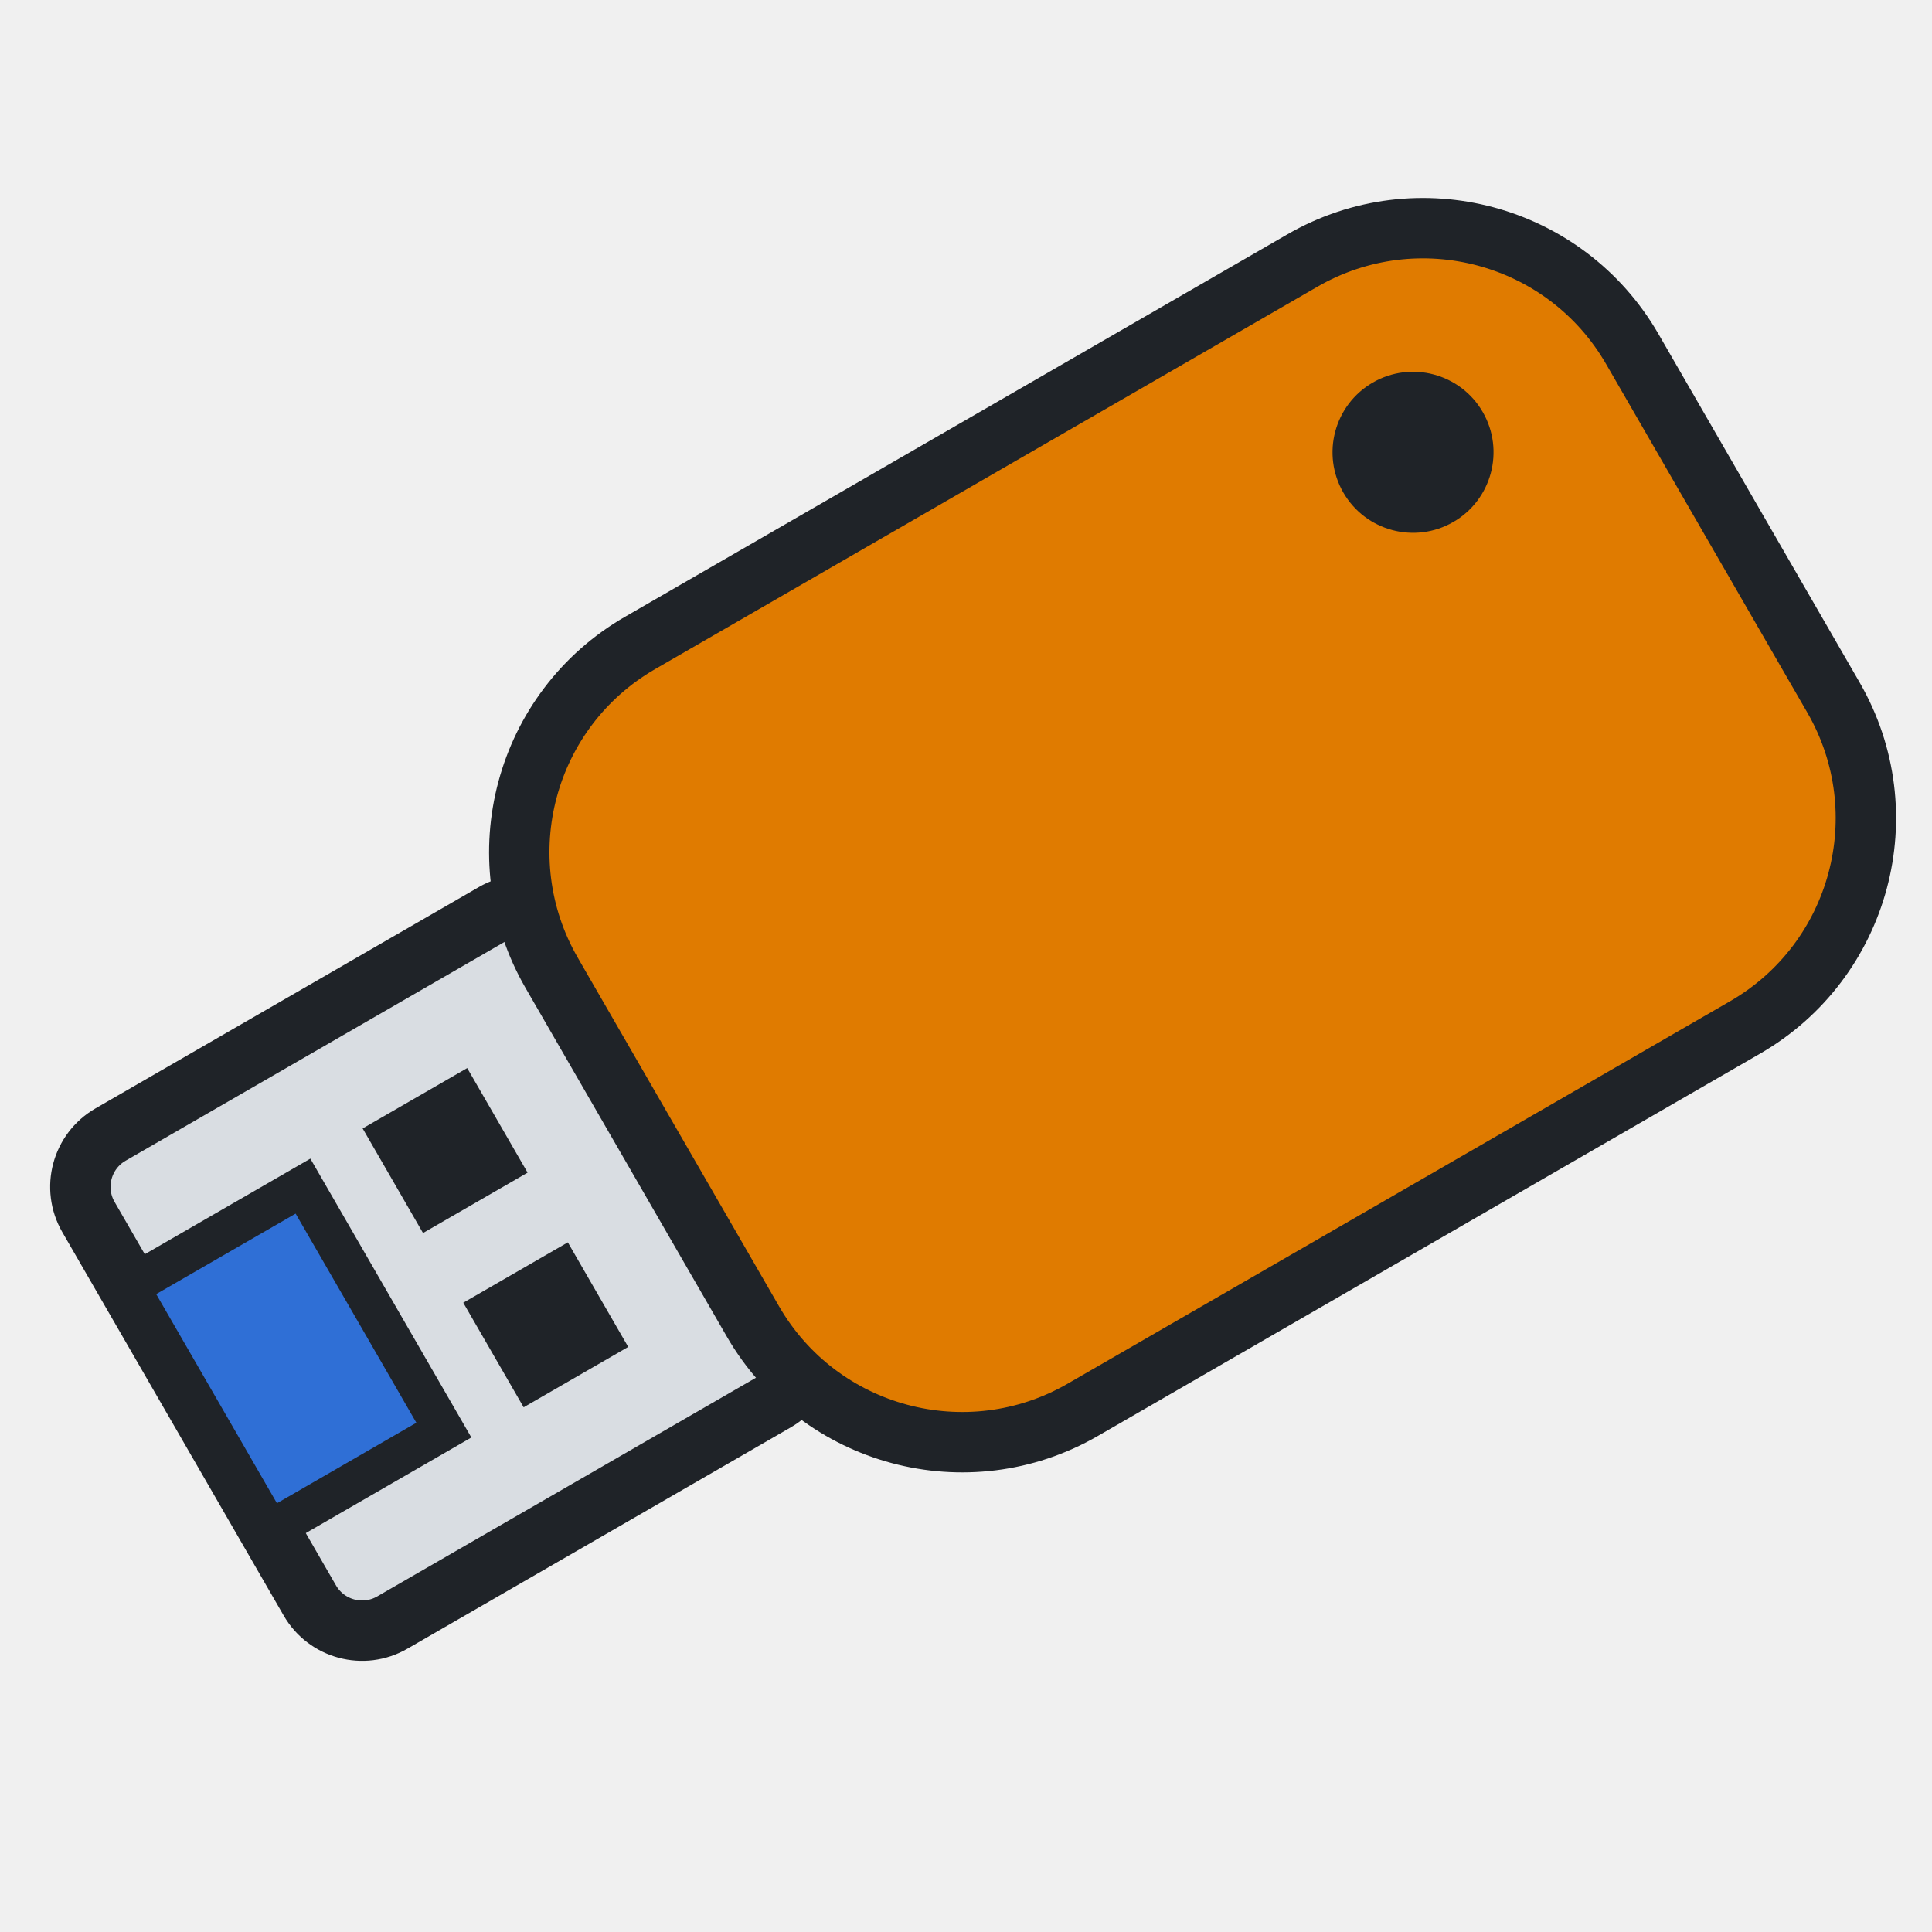
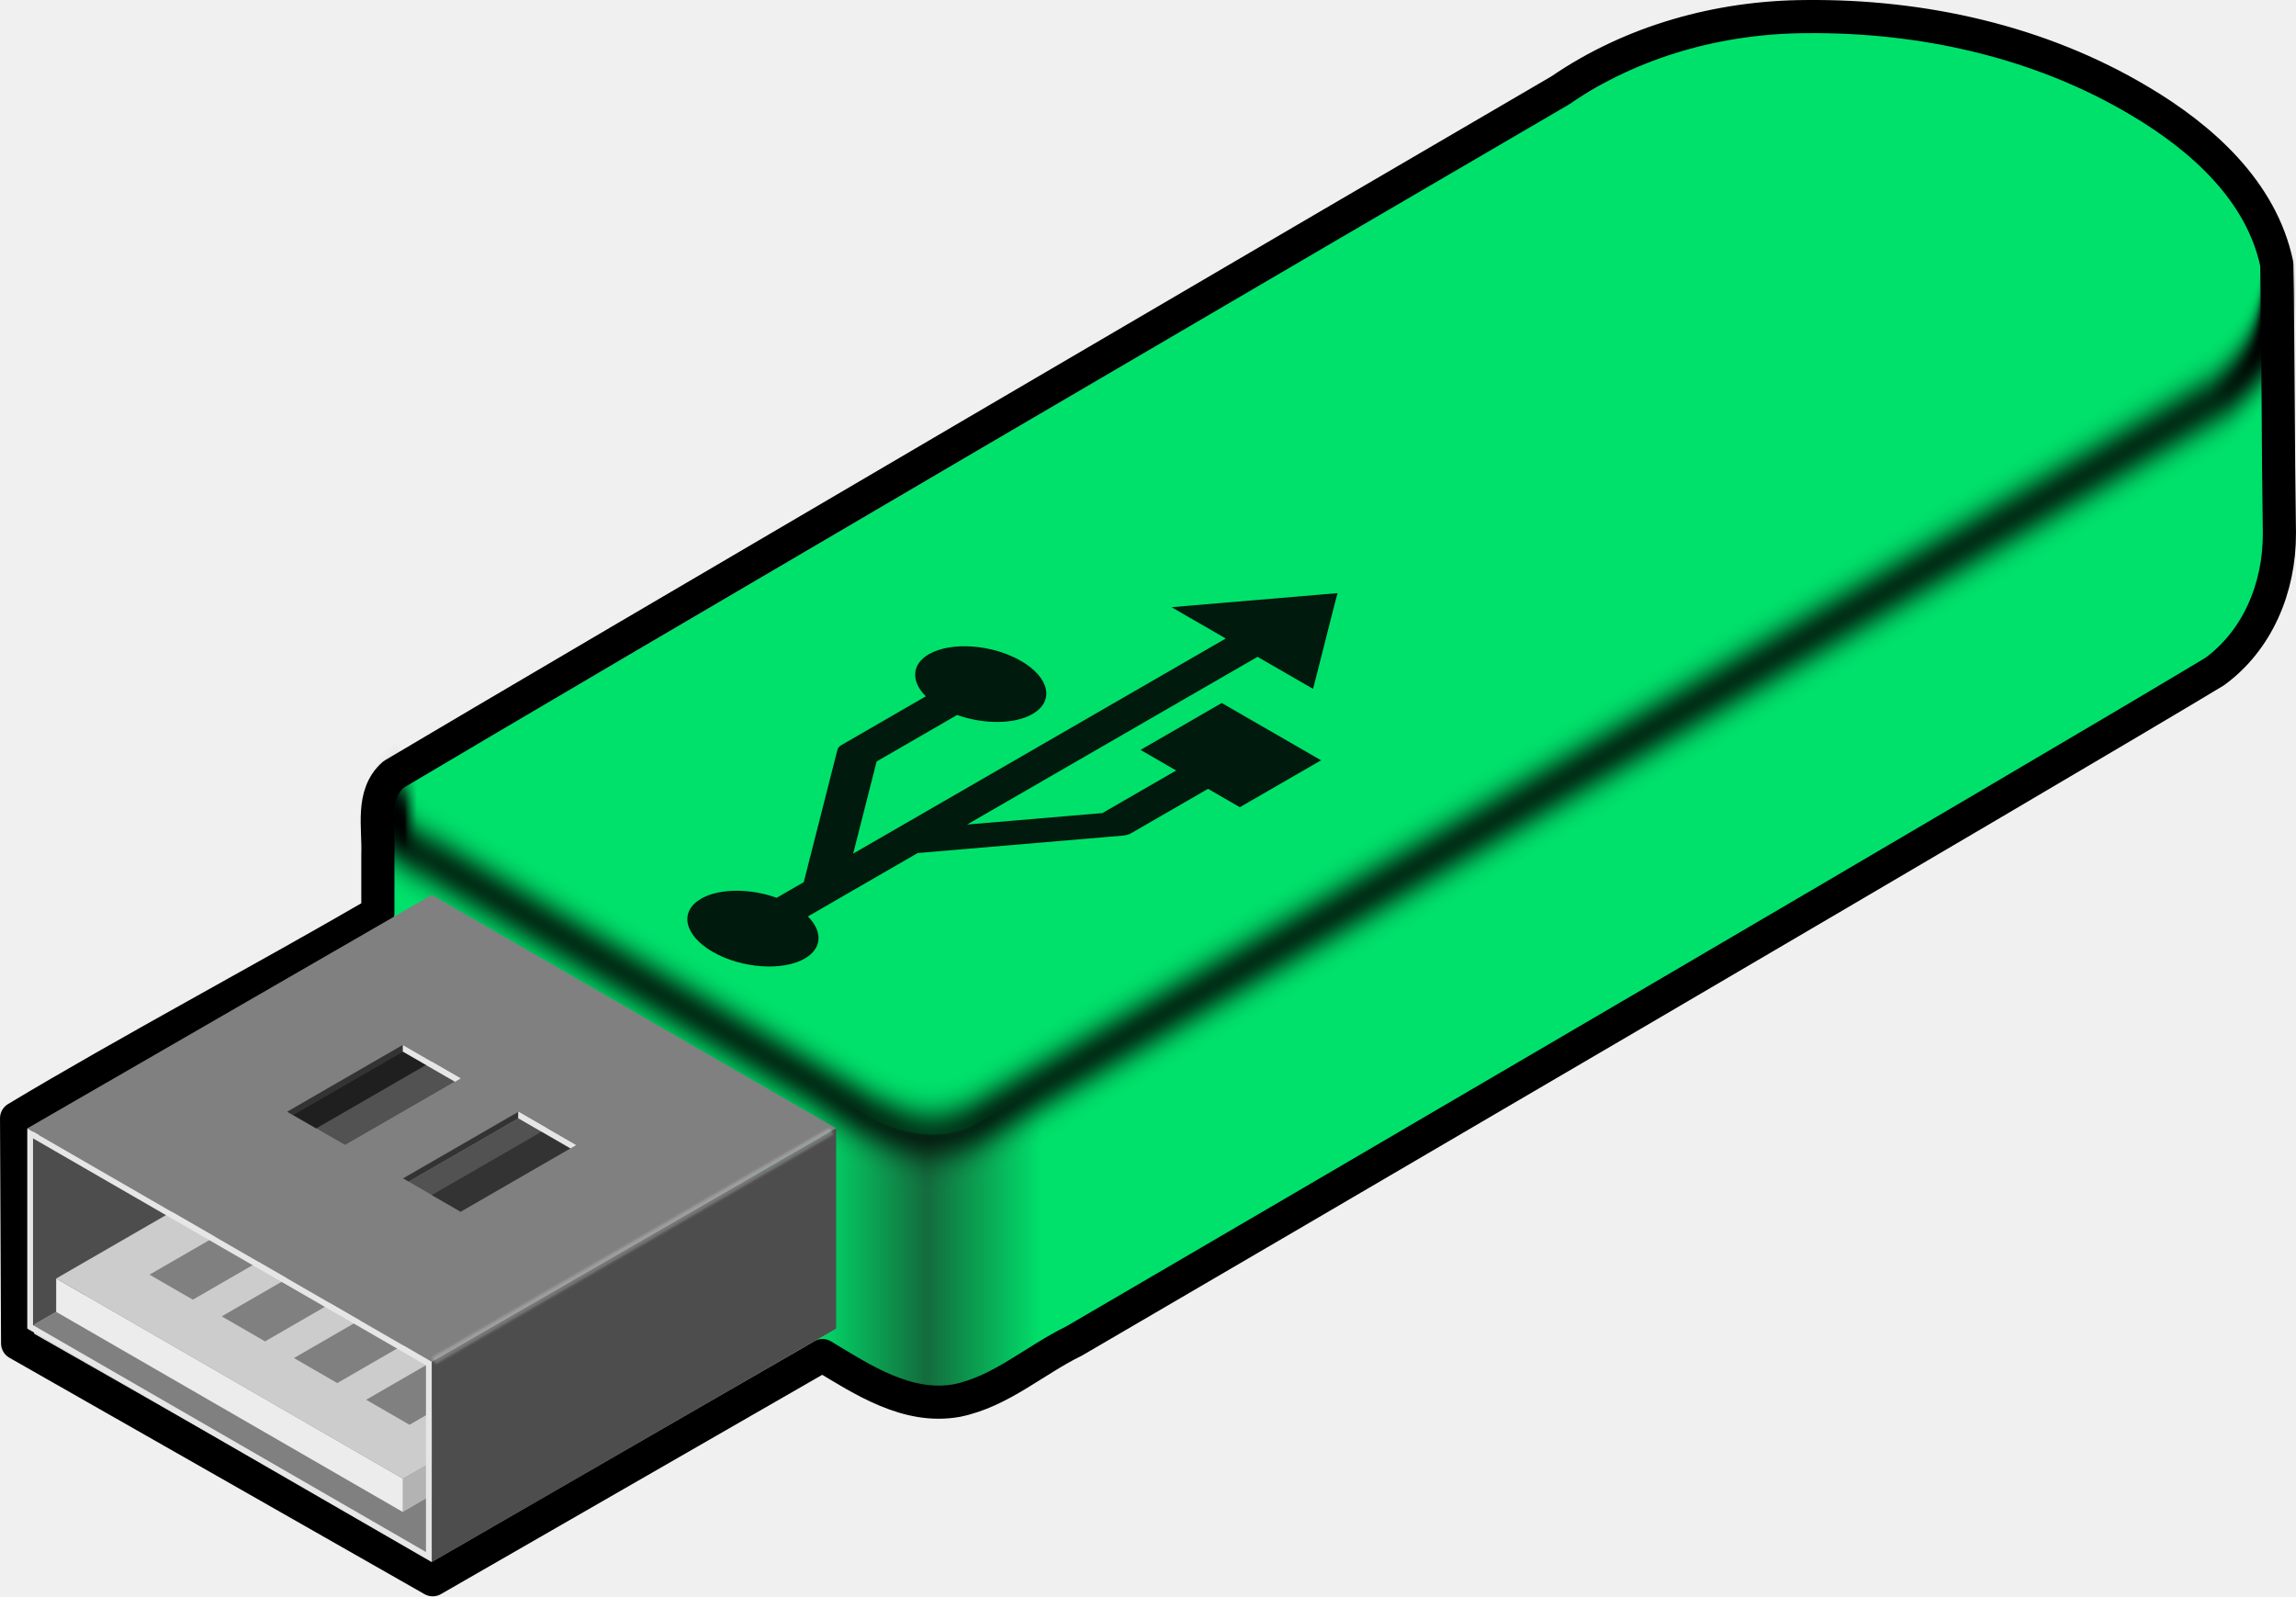
- <svg xmlns="http://www.w3.org/2000/svg" viewBox="0 0 48 48">
-   <g transform="rotate(-30 24 24)">
-     <rect x="2" y="17" width="14" height="14" rx="1.5" fill="#d9dde2" stroke="#1f2328" stroke-width="1.5" />
-     <rect x="2" y="20.5" width="5" height="7" fill="#2f6fd6" stroke="#1f2328" stroke-width="1" />
-     <rect x="9" y="20" width="3" height="3" fill="#1f2328" />
-     <rect x="9" y="25" width="3" height="3" fill="#1f2328" />
-     <rect x="15" y="13" width="31" height="22" rx="6" fill="#e07b00" stroke="#1f2328" stroke-width="1.5" />
-     <circle cx="40" cy="18.5" r="2" fill="#1f2328" />
+ <svg xmlns="http://www.w3.org/2000/svg" id="svg4451" viewBox="0 0 62.35 43.352" version="1.1" width="62.35" height="43.352">
+   <defs id="defs4453">
+     <linearGradient id="linearGradient5477" y2="781.13" gradientUnits="userSpaceOnUse" x2="368.22" gradientTransform="matrix(0.051129,0,0,0.051129,351.64,507.1)" y1="781.13" x1="245.5">
+       <stop id="stop2582-6" style="stop-color:#00e16b;stop-opacity:1;" offset="0" />
+       <stop id="stop2588-1" style="stop-color:#201f1f;stop-opacity:1;" offset="0.5" />
+       <stop id="stop2584-38" style="stop-color:#00e16b;stop-opacity:1;" offset="1" />
+     </linearGradient>
+     <filter id="filter5446" height="1.031" width="1.043" color-interpolation-filters="sRGB" y="-0.015" x="-0.021">
+       <feGaussianBlur id="feGaussianBlur5448" stdDeviation="0.056" />
+     </filter>
+     <filter id="filter5398" color-interpolation-filters="sRGB" x="-0.009" y="-0.047" width="1.018" height="1.112">
+       <feGaussianBlur id="feGaussianBlur5400" stdDeviation="0.001 8.552" />
+     </filter>
+     <filter id="filter3406-4" color-interpolation-filters="sRGB" x="-0.014" y="-0.031" width="1.029" height="1.062">
+       <feGaussianBlur id="feGaussianBlur3408-4" stdDeviation="0.853" />
+     </filter>
+   </defs>
+   <g id="layer1" transform="translate(-342.1637,-513.3142)">
+     <path id="path4774" style="fill:#00e16b;fill-opacity:1;fill-rule:evenodd" d="m 391.7,514.15 c -2.124,0.018 -4.116,0.336 -5.598,1.191 l -33.111,19.426 c -0.332,0.191 -0.497,0.423 -0.502,0.669 l -6e-5,7.249 c -0.004,0.322 0.267,0.668 0.804,0.978 l 12.525,7.232 c 0.949,0.548 2.093,0.618 2.855,0.177 l 33.117,-19.426 c 1.515,-0.875 2.252,-2.052 2.252,-3.309 l 2e-4,-7.295 c -0.026,-1.644 -1.307,-3.419 -3.754,-4.832 -2.513,-1.451 -5.678,-2.085 -8.588,-2.061 z" />
+     <path id="path4776" style="opacity:0.609;fill:url(#linearGradient5477);fill-rule:evenodd;filter:url(#filter5446)" d="m 364.2,542.71 v 7.246 c 0.366,0.211 1.622,0.936 1.622,0.936 0.949,0.548 2.093,0.618 2.855,0.177 0,0 1.404,-0.81 1.798,-1.037 v -7.246 c -0.394,0.227 -1.798,1.037 -1.798,1.037 -0.763,0.44 -1.906,0.37 -2.855,-0.177 0,0 -1.256,-0.725 -1.622,-0.936 z" />
+     <path id="path4778" style="fill:#00e16b;fill-opacity:1;fill-rule:evenodd" d="m 353.29,536.42 12.525,7.231 c 0.949,0.548 2.095,0.621 2.855,0.178 l 33.126,-19.318 c 3.504,-2.043 2.844,-5.681 -1.502,-8.19 -4.346,-2.509 -10.675,-2.897 -14.187,-0.868 l -33.12,19.317 c -0.767,0.443 -0.646,1.103 0.303,1.651" />
+     <path id="path4780" style="mix-blend-mode:normal;fill:none;stroke:#000000;stroke-width:17.7;stroke-dasharray:none;filter:url(#filter5398)" d="m 1024.8,275.73 c -1.39,24.612 -14.32,42.96 -31.243,56.476 l -655.18,383.07 c -28.689,16.447 -44.443,6.964 -63.971,-2.023 L 45.628,579.138 c -32.065,-15.81 -27.879,-26.86 -14.944,-36.77" transform="matrix(0.051129,0,0,0.051129,351.64,507.1)" />
+     <path id="path4782" style="fill:none;stroke:#000000;stroke-width:0.9;stroke-linecap:round;stroke-linejoin:round;stroke-dasharray:none" d="m 391.216,513.765 c -2.36,0.009 -4.728,0.663 -6.681,2.003 -4.415,2.568 -27.3,15.97 -31.688,18.581 -0.615,0.541 -0.394,1.437 -0.422,2.154 v 1.602 c -3.038,1.767 -6.797,3.767 -9.811,5.578 l 0.028,6.113 11.272,6.42 10.585,-6.088 c 1.094,0.661 2.31,1.465 3.653,1.221 1.189,-0.243 2.113,-1.098 3.183,-1.618 4.175,-2.434 26.833,-15.681 30.969,-18.178 1.162,-0.848 1.764,-2.271 1.759,-3.751 -0.037,-2.437 -0.03,-4.834 -0.07,-7.314 -0.416,-1.991 -2.045,-3.435 -3.725,-4.431 -2.714,-1.62 -5.909,-2.323 -9.053,-2.292 z" />
+     <g id="g4784" transform="matrix(0.051129,0,0,0.051129,351.5339,506.9106)">
+       <path id="path4786" style="fill:#808080;fill-rule:evenodd" d="M -168.77,830.91 46.03,954.92 260.83,830.91 46.03,706.89 Z" />
+       <path id="path4788" style="fill:#4d4d4d;fill-rule:evenodd" d="M -165.7,829.13 52.17,703.34 v -99.213 l -217.87,125.79 z" />
+       <path id="path4790" style="fill:#b3b3b3;fill-rule:evenodd" d="M 30.686,928.35 258.826,795.48 V 777.763 L 30.686,910.633 Z" />
+       <path id="path4792" style="fill:#ececec;fill-rule:evenodd" d="m -153.43,822.05 v -17.717 l 184.12,106.3 v 17.717 z" />
+       <path id="path4794" style="fill:#cccccc;fill-rule:evenodd" d="m 30.686,910.63 -184.12,-106.3 230.14,-132.87 184.12,106.3 z" />
+       <path id="path4796" style="fill:#808080;fill-rule:evenodd" d="m -103.86,802.29 23.014,13.287 203.59,-117.54 L 99.73,684.75 -103.86,802.29 m 38.357,22.146 23.014,13.287 203.59,-117.54 -23.014,-13.287 -203.59,117.54 m 38.357,22.146 23.014,13.287 203.59,-117.54 -23.014,-13.287 -203.59,117.54 m 38.357,22.146 23.014,13.287 203.59,-117.54 -23.014,-13.287 -203.59,117.54" />
+       <path id="path4798" style="fill:#808080;fill-rule:evenodd" d="m 46.031,600.59 -214.81,124 214.81,124.03 214.81,-124.03 z M 30.688,680.31 61.375,698.03 0,733.47 -30.688,715.75 Z m 61.374,35.44 30.688,17.72 -61.375,35.44 -30.687,-17.72 z" />
+       <path id="path4800" style="fill:#4d4d4d;fill-rule:evenodd" d="M 46.029,954.92 V 848.62 L 260.829,724.6 V 830.9 Z" />
+       <path id="path4802" style="fill:#333333;fill-rule:evenodd" d="m -27.617,717.52 -3.069,-1.772 61.372,-35.433 v 3.543 l -58.303,33.661 z" />
+       <path id="path4804" style="fill:#e6e6e6;fill-rule:evenodd" d="m 30.686,680.31 v 3.543 l 27.617,15.945 3.069,-1.772 -30.686,-17.717 z" />
+       <path id="path4806" style="fill:#e6e6e6;fill-rule:evenodd" d="M -168.78,724.59 V 830.9 l 214.81,124 V 848.62 Z m 3.062,5.312 208.69,120.5 v 99.188 l -208.69,-120.47 v -99.219 z" />
+       <path id="path4808" style="fill:#333333;fill-rule:evenodd" d="m 33.755,752.95 -3.069,-1.772 61.372,-35.433 v 3.543 l -58.303,33.661 z" />
+       <path id="path4810" style="fill:#e6e6e6;fill-rule:evenodd" d="m 92.058,715.75 v 3.543 l 27.617,15.945 3.069,-1.772 -30.686,-17.717 z" />
+       <path id="path4812" style="opacity:0.6;fill:#000000;fill-rule:evenodd" d="M 33.755,752.95 92.058,719.29 119.68,735.24 61.372,768.9 Z" />
+       <path id="path4814" style="opacity:0.6;fill:#000000;fill-rule:evenodd" d="M -27.617,717.52 30.686,683.86 58.303,699.8 0,733.46 Z" />
+       <path id="path4816" style="opacity:0.24;fill:none;stroke:#ffffff;stroke-width:4;filter:url(#filter3406-4)" d="m 47.104,848.01 211.29,-122" />
+     </g>
+     <path id="path4265" style="opacity:0.88;fill:#000000;fill-opacity:1" d="m 367.39,531.08 c -0.478,0.276 -0.489,0.74 -0.085,1.145 l -2.291,1.323 c -0.059,0.034 -0.097,0.079 -0.11,0.13 l -0.913,3.593 -0.736,0.425 c -0.716,-0.258 -1.558,-0.261 -2.052,0.025 -0.603,0.348 -0.462,0.995 0.315,1.443 0.777,0.449 1.897,0.53 2.5,0.182 0.477,-0.276 0.487,-0.739 0.085,-1.143 l 0.926,-0.535 0.005,10e-4 5.9e-4,-0.005 2.056,-1.187 0.002,0.003 5.555,-0.472 c 0.089,-0.007 0.168,-0.029 0.227,-0.062 l 2.094,-1.209 0.576,0.333 0.288,0.166 0.223,-0.129 1.76,-1.016 0.223,-0.129 -0.288,-0.166 -2.121,-1.224 -0.288,-0.166 -0.223,0.129 -1.76,1.016 -0.223,0.129 0.288,0.166 0.68,0.393 -2.003,1.156 -3.676,0.312 7.889,-4.555 1.109,0.64 0.398,0.23 0.07,-0.269 0.523,-2.061 0.072,-0.27 -0.468,0.04 -3.572,0.302 -0.466,0.041 0.398,0.23 1.073,0.619 -10.118,5.842 0.636,-2.502 2.187,-1.263 c 0.715,0.256 1.554,0.259 2.047,-0.026 0.603,-0.348 0.463,-0.994 -0.314,-1.442 -0.777,-0.449 -1.897,-0.53 -2.5,-0.182" />
  </g>
</svg>
